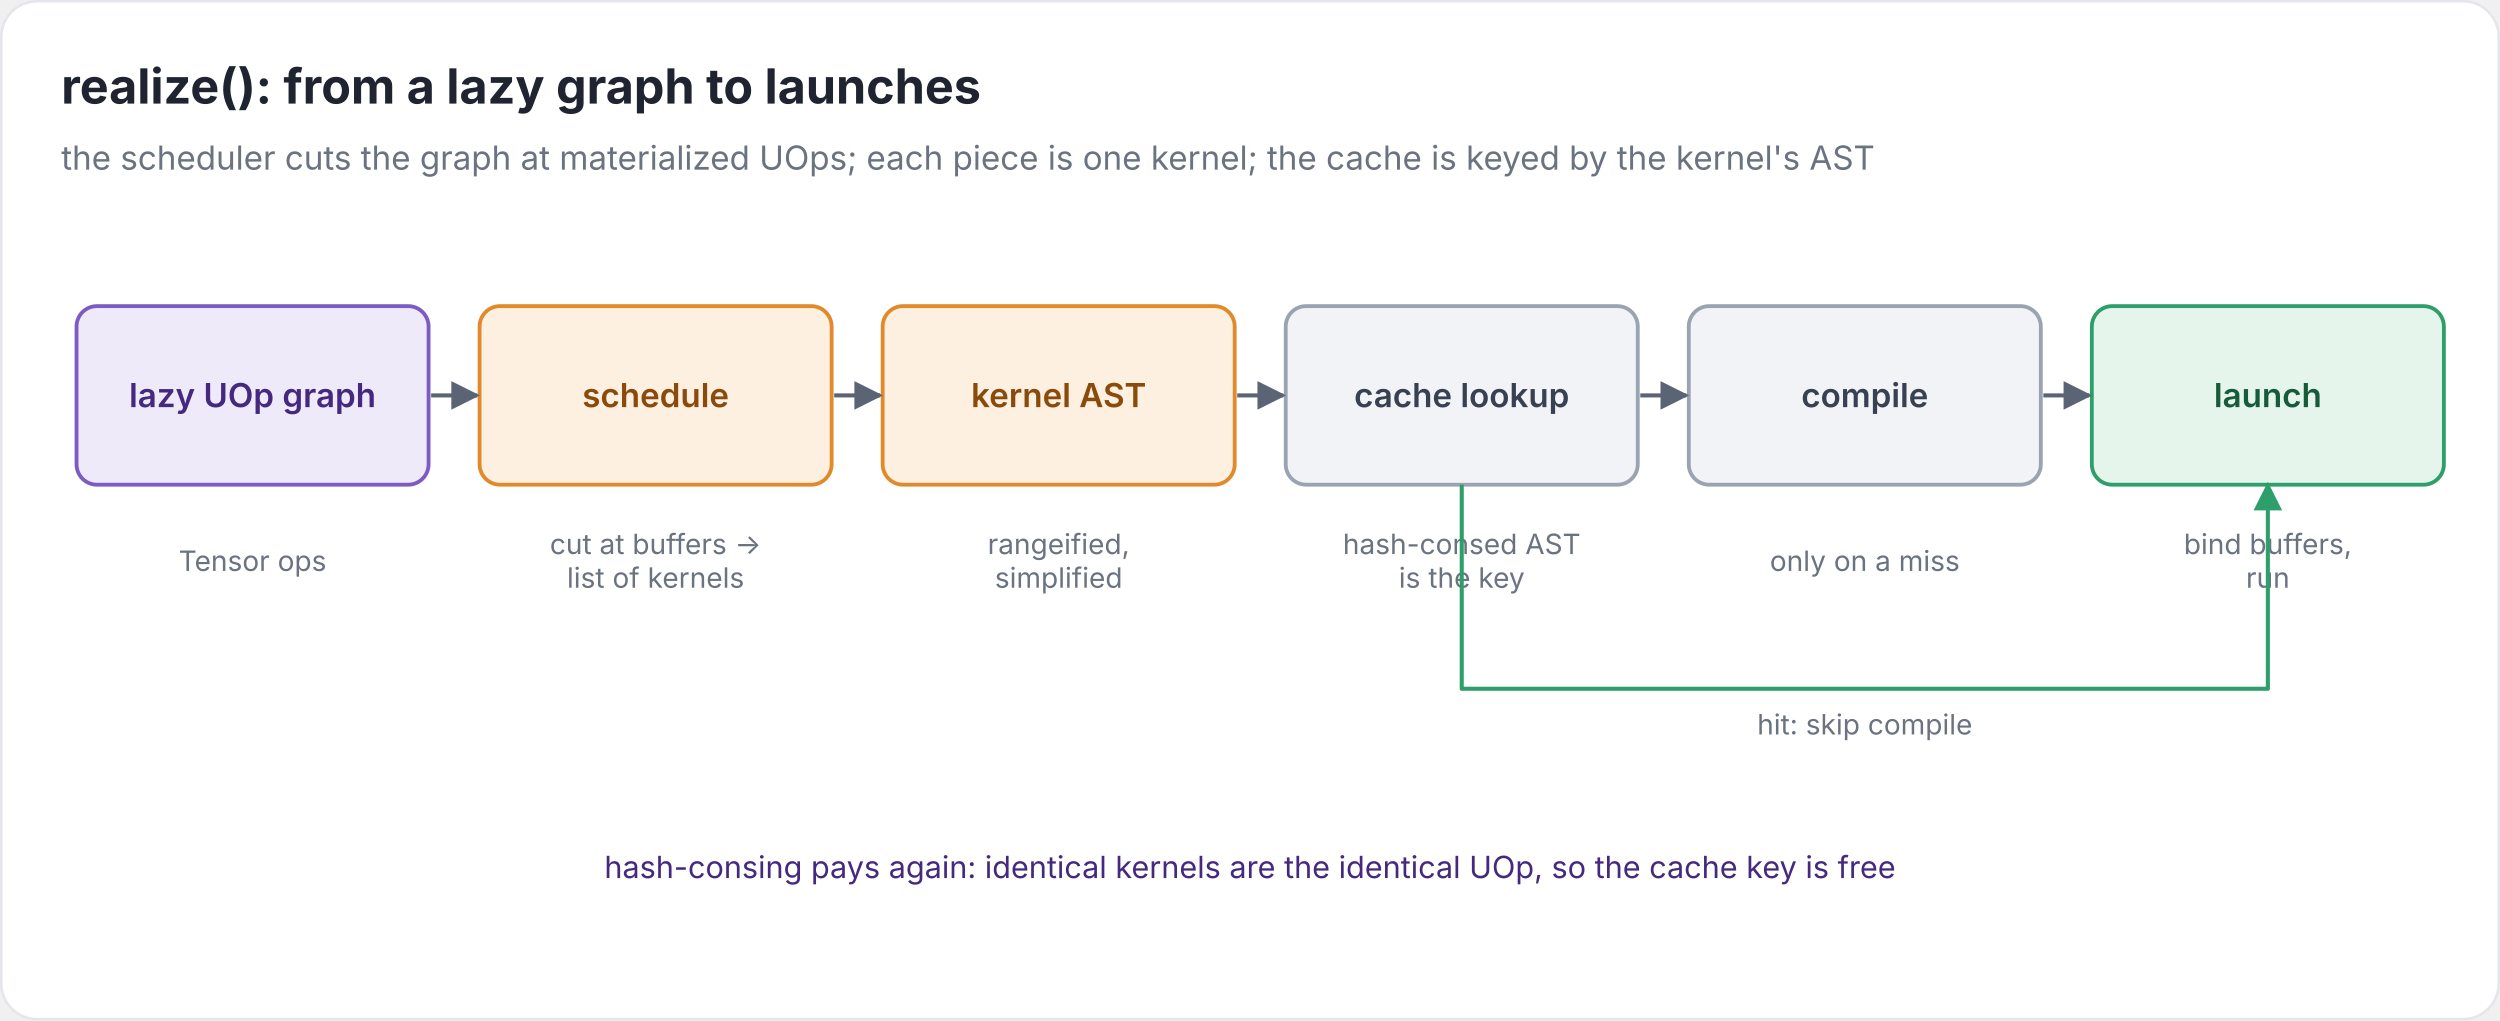
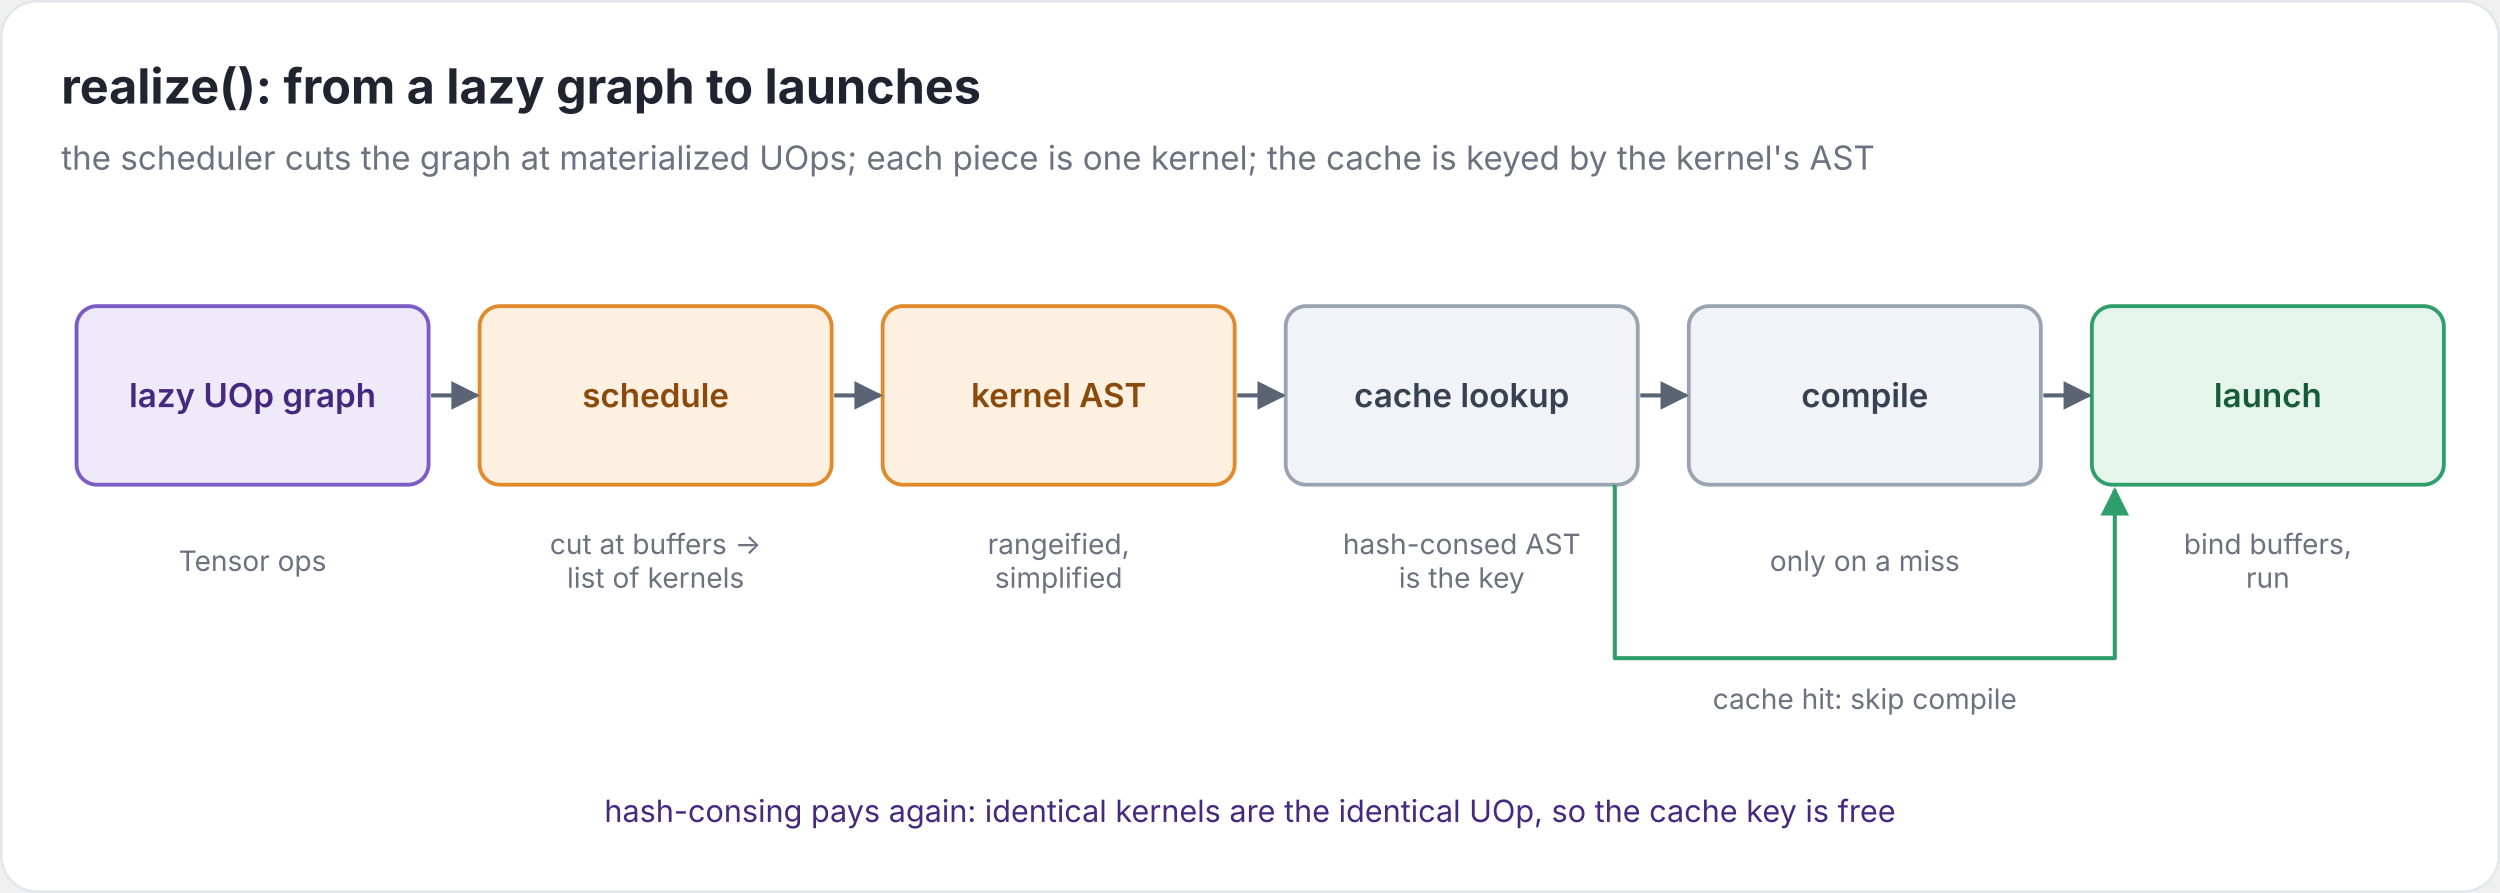
- <svg xmlns="http://www.w3.org/2000/svg" viewBox="0 0 980 400" width="980" height="400">
-   <rect x="0.5" y="0.5" width="979" height="399" rx="14" fill="#ffffff" stroke="#e3e6eb" />
+ <svg xmlns="http://www.w3.org/2000/svg" viewBox="0 0 980 350" width="980" height="350" role="img">
+   <rect x="0.5" y="0.5" width="979" height="349" rx="14" fill="#ffffff" stroke="#e3e6eb" />
  <defs>
    <marker id="m2e9e6a" viewBox="0 0 10 10" refX="9" refY="5" markerWidth="7" markerHeight="7" orient="auto-start-reverse">
      <path d="M0,0 L10,5 L0,10 z" fill="#2e9e6a" />
    </marker>
  </defs>
  <defs>
    <marker id="m5b6474" viewBox="0 0 10 10" refX="9" refY="5" markerWidth="7" markerHeight="7" orient="auto-start-reverse">
      <path d="M0,0 L10,5 L0,10 z" fill="#5b6474" />
    </marker>
  </defs>
  <text x="24.0" y="40.6" font-family="Inter, 'Helvetica Neue', Helvetica, Arial, sans-serif" font-size="19" xml:space="preserve" font-weight="700" fill="#1f2430" text-anchor="start">realize(): from a lazy graph to launches</text>
  <text x="24.0" y="66.5" font-family="Inter, 'Helvetica Neue', Helvetica, Arial, sans-serif" font-size="13" xml:space="preserve" font-weight="400" fill="#6b7280" text-anchor="start">the scheduler cuts the graph at materialized UOps; each piece is one kernel; the cache is keyed by the kernel's AST</text>
  <rect x="30.0" y="120.0" width="138.0" height="70.0" rx="8" fill="#efeafa" stroke="#7c5cc4" stroke-width="1.5" opacity="1" />
  <text x="99.0" y="159.6" font-family="Inter, 'Helvetica Neue', Helvetica, Arial, sans-serif" font-size="13" xml:space="preserve" font-weight="600" fill="#45297f" text-anchor="middle">lazy UOp graph</text>
  <text x="99.0" y="223.8" font-family="Inter, 'Helvetica Neue', Helvetica, Arial, sans-serif" font-size="11" xml:space="preserve" font-weight="400" fill="#6b7280" text-anchor="middle">Tensor ops</text>
  <rect x="188.0" y="120.0" width="138.0" height="70.0" rx="8" fill="#fdf0e1" stroke="#e08a2c" stroke-width="1.5" opacity="1" />
  <text x="257.0" y="159.6" font-family="Inter, 'Helvetica Neue', Helvetica, Arial, sans-serif" font-size="13" xml:space="preserve" font-weight="600" fill="#8a4a0b" text-anchor="middle">schedule</text>
  <text x="257.0" y="217.2" font-family="Inter, 'Helvetica Neue', Helvetica, Arial, sans-serif" font-size="11" xml:space="preserve" font-weight="400" fill="#6b7280" text-anchor="middle">cut at buffers →</text>
  <text x="257.0" y="230.4" font-family="Inter, 'Helvetica Neue', Helvetica, Arial, sans-serif" font-size="11" xml:space="preserve" font-weight="400" fill="#6b7280" text-anchor="middle">list of kernels</text>
  <line x1="169.0" y1="155.0" x2="187.0" y2="155.0" stroke="#5b6474" stroke-width="1.6" marker-end="url(#m5b6474)" />
  <rect x="346.0" y="120.0" width="138.0" height="70.0" rx="8" fill="#fdf0e1" stroke="#e08a2c" stroke-width="1.5" opacity="1" />
  <text x="415.0" y="159.6" font-family="Inter, 'Helvetica Neue', Helvetica, Arial, sans-serif" font-size="13" xml:space="preserve" font-weight="600" fill="#8a4a0b" text-anchor="middle">kernel AST</text>
  <text x="415.0" y="217.2" font-family="Inter, 'Helvetica Neue', Helvetica, Arial, sans-serif" font-size="11" xml:space="preserve" font-weight="400" fill="#6b7280" text-anchor="middle">rangeified,</text>
  <text x="415.0" y="230.4" font-family="Inter, 'Helvetica Neue', Helvetica, Arial, sans-serif" font-size="11" xml:space="preserve" font-weight="400" fill="#6b7280" text-anchor="middle">simplified</text>
  <line x1="327.0" y1="155.0" x2="345.0" y2="155.0" stroke="#5b6474" stroke-width="1.6" marker-end="url(#m5b6474)" />
  <rect x="504.0" y="120.0" width="138.0" height="70.0" rx="8" fill="#f1f3f6" stroke="#9aa3b2" stroke-width="1.5" opacity="1" />
  <text x="573.0" y="159.6" font-family="Inter, 'Helvetica Neue', Helvetica, Arial, sans-serif" font-size="13" xml:space="preserve" font-weight="600" fill="#384152" text-anchor="middle">cache lookup</text>
  <text x="573.0" y="217.2" font-family="Inter, 'Helvetica Neue', Helvetica, Arial, sans-serif" font-size="11" xml:space="preserve" font-weight="400" fill="#6b7280" text-anchor="middle">hash-consed AST</text>
  <text x="573.0" y="230.4" font-family="Inter, 'Helvetica Neue', Helvetica, Arial, sans-serif" font-size="11" xml:space="preserve" font-weight="400" fill="#6b7280" text-anchor="middle">is the key</text>
  <line x1="485.0" y1="155.0" x2="503.0" y2="155.0" stroke="#5b6474" stroke-width="1.6" marker-end="url(#m5b6474)" />
  <rect x="662.0" y="120.0" width="138.0" height="70.0" rx="8" fill="#f1f3f6" stroke="#9aa3b2" stroke-width="1.5" opacity="1" />
  <text x="731.0" y="159.6" font-family="Inter, 'Helvetica Neue', Helvetica, Arial, sans-serif" font-size="13" xml:space="preserve" font-weight="600" fill="#384152" text-anchor="middle">compile</text>
  <text x="731.0" y="223.8" font-family="Inter, 'Helvetica Neue', Helvetica, Arial, sans-serif" font-size="11" xml:space="preserve" font-weight="400" fill="#6b7280" text-anchor="middle">only on a miss</text>
  <line x1="643.0" y1="155.0" x2="661.0" y2="155.0" stroke="#5b6474" stroke-width="1.6" marker-end="url(#m5b6474)" />
  <rect x="820.0" y="120.0" width="138.0" height="70.0" rx="8" fill="#e5f5ec" stroke="#2e9e6a" stroke-width="1.5" opacity="1" />
  <text x="889.0" y="159.6" font-family="Inter, 'Helvetica Neue', Helvetica, Arial, sans-serif" font-size="13" xml:space="preserve" font-weight="600" fill="#165c3b" text-anchor="middle">launch</text>
  <text x="889.0" y="217.2" font-family="Inter, 'Helvetica Neue', Helvetica, Arial, sans-serif" font-size="11" xml:space="preserve" font-weight="400" fill="#6b7280" text-anchor="middle">bind buffers,</text>
  <text x="889.0" y="230.4" font-family="Inter, 'Helvetica Neue', Helvetica, Arial, sans-serif" font-size="11" xml:space="preserve" font-weight="400" fill="#6b7280" text-anchor="middle">run</text>
  <line x1="801.0" y1="155.0" x2="819.0" y2="155.0" stroke="#5b6474" stroke-width="1.6" marker-end="url(#m5b6474)" />
-   <path d="M573.0,190.0 L573.0,270.0 L889.0,270.0 L889.0,190.0" fill="none" stroke="#2e9e6a" stroke-width="1.6" stroke-linejoin="round" marker-end="url(#m2e9e6a)" />
-   <text x="731.0" y="287.9" font-family="Inter, 'Helvetica Neue', Helvetica, Arial, sans-serif" font-size="11" xml:space="preserve" font-weight="400" fill="#6b7280" text-anchor="middle">hit: skip compile</text>
-   <text x="490.0" y="344.2" font-family="Inter, 'Helvetica Neue', Helvetica, Arial, sans-serif" font-size="12" xml:space="preserve" font-weight="400" fill="#45297f" text-anchor="middle">hash-consing pays again: identical kernels are the identical UOp, so the cache key is free</text>
+   <path d="M633.0,190.0 L633.0,258.0 L829.0,258.0 L829.0,192.0" fill="none" stroke="#2e9e6a" stroke-width="1.6" stroke-linejoin="round" marker-end="url(#m2e9e6a)" />
+   <text x="731.0" y="277.9" font-family="Inter, 'Helvetica Neue', Helvetica, Arial, sans-serif" font-size="11" xml:space="preserve" font-weight="400" fill="#6b7280" text-anchor="middle">cache hit: skip compile</text>
+   <text x="490.0" y="322.2" font-family="Inter, 'Helvetica Neue', Helvetica, Arial, sans-serif" font-size="12" xml:space="preserve" font-weight="400" fill="#45297f" text-anchor="middle">hash-consing pays again: identical kernels are the identical UOp, so the cache key is free</text>
</svg>
